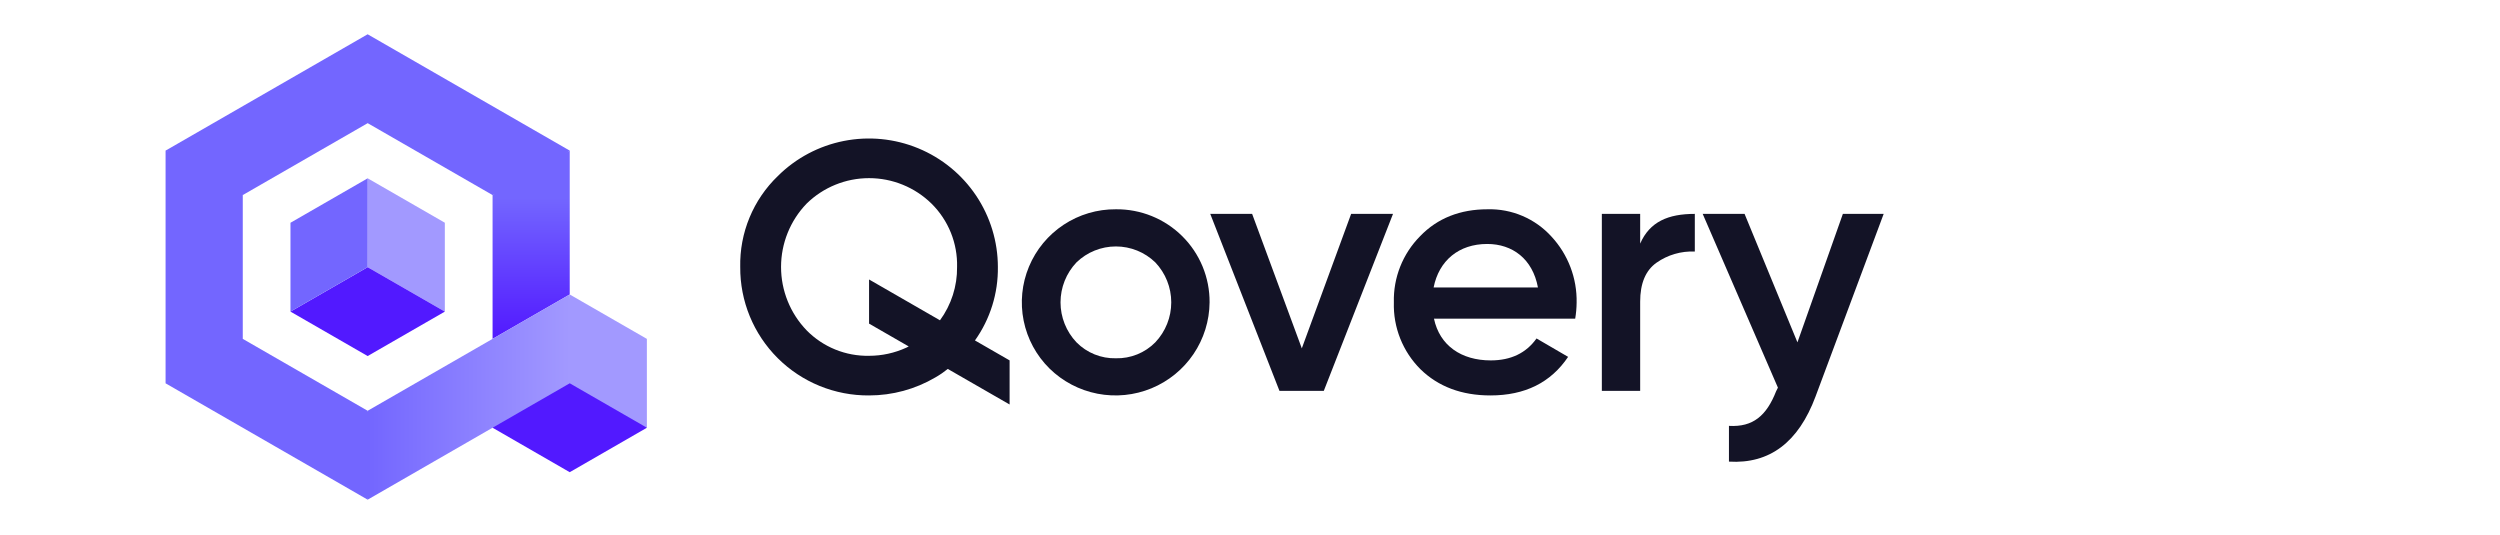
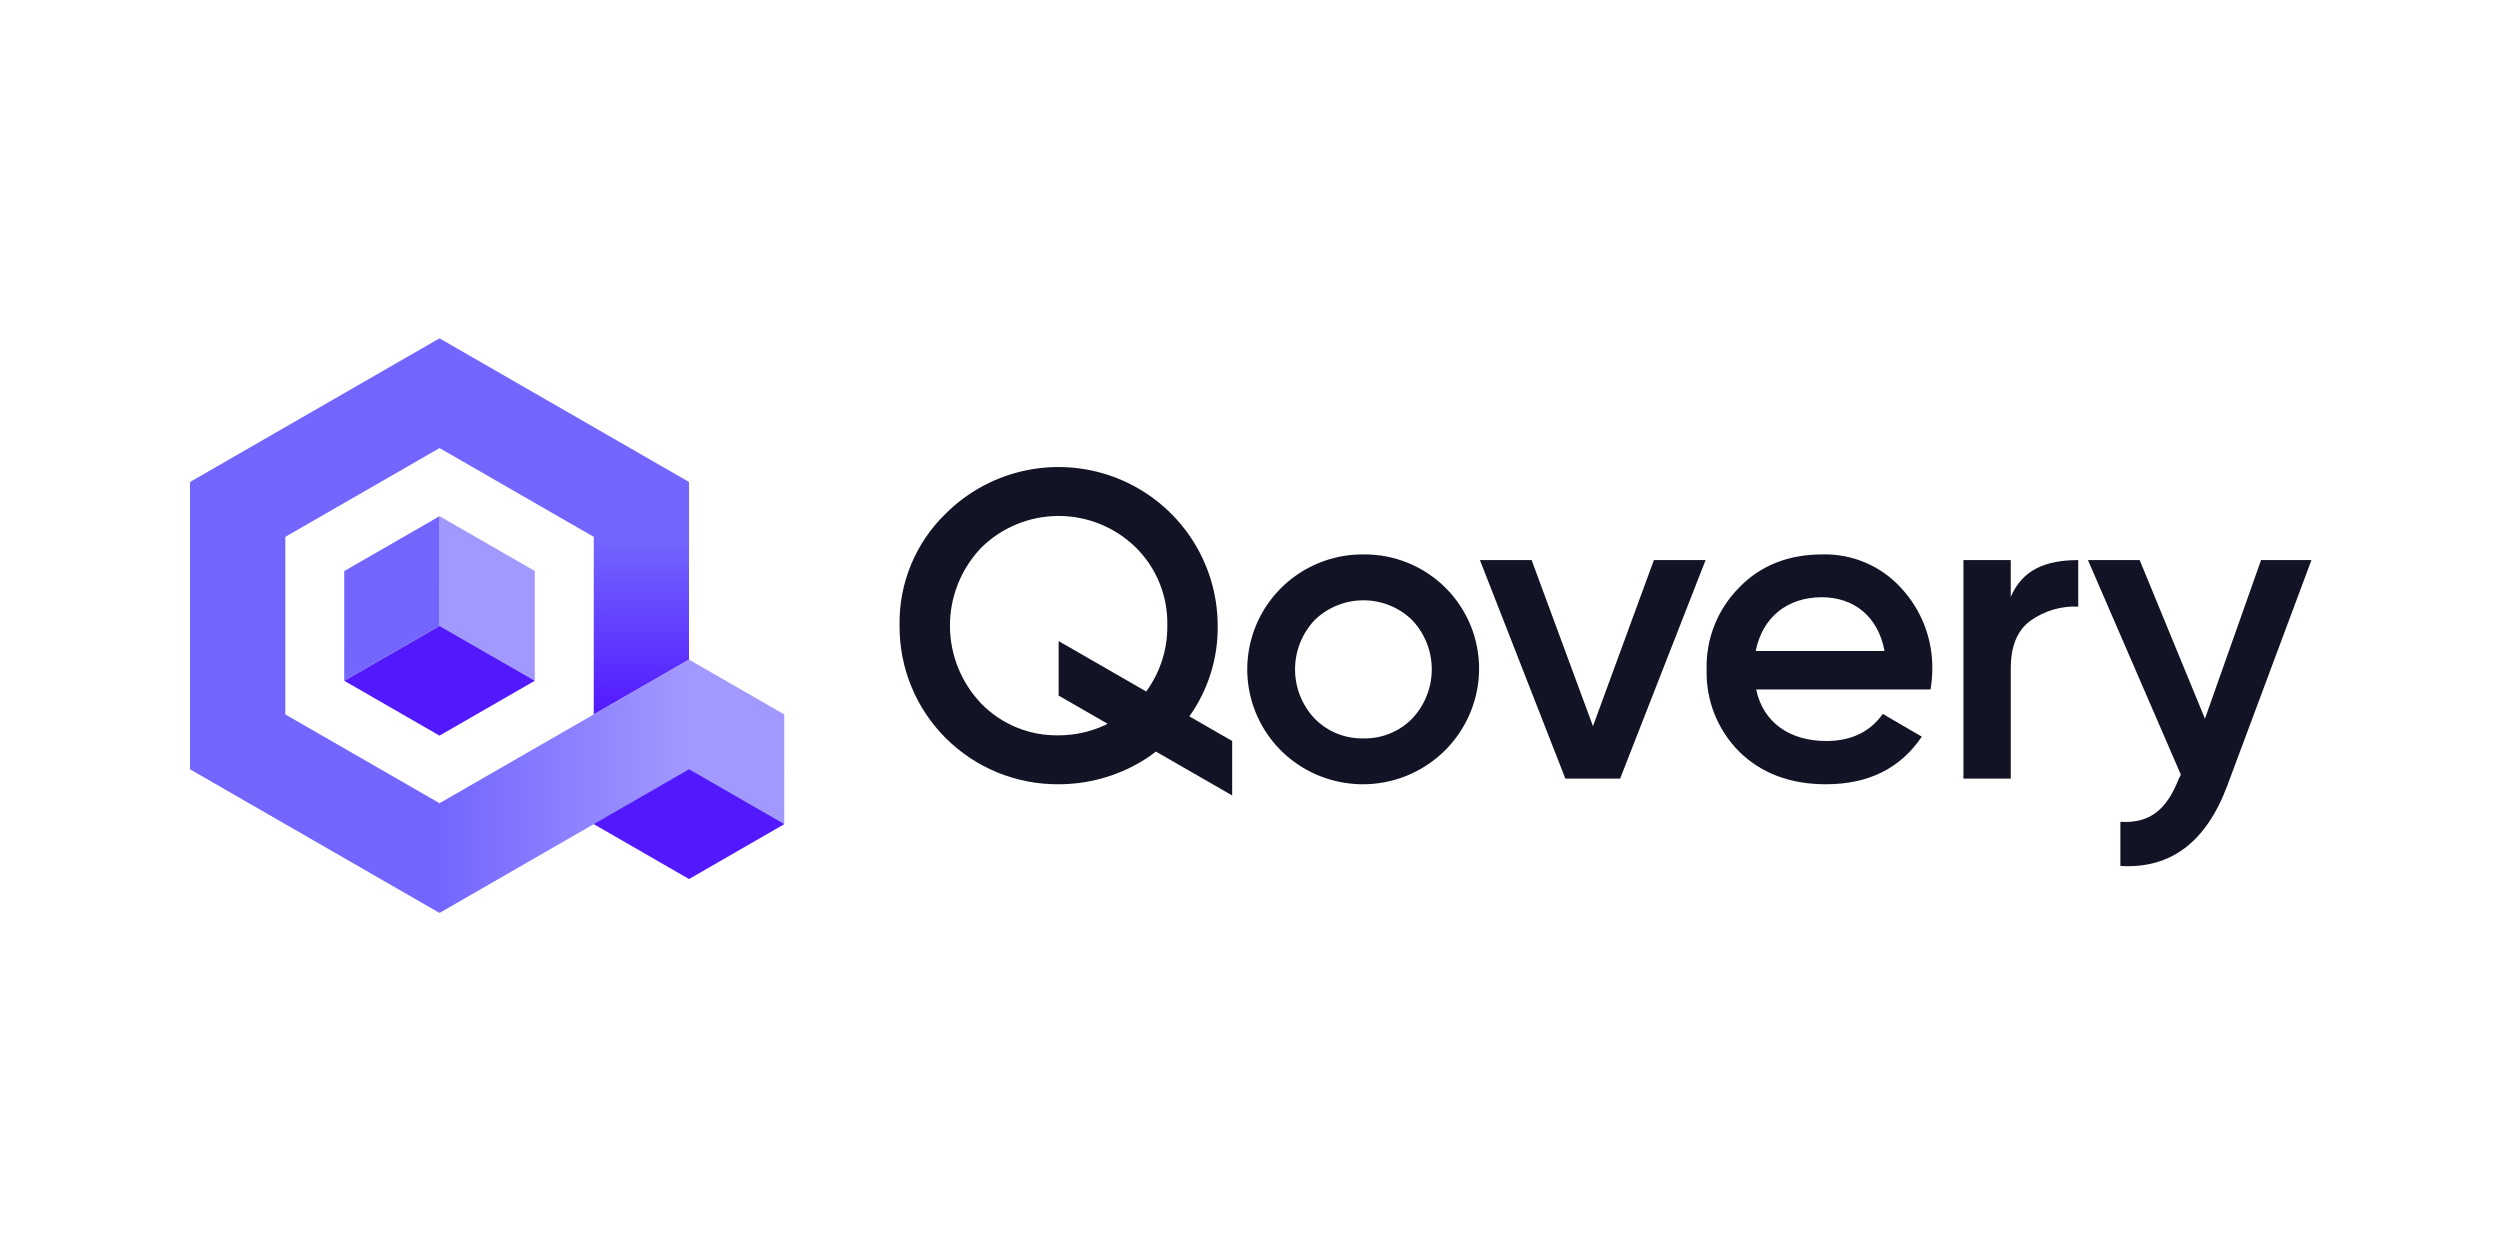
- <svg xmlns="http://www.w3.org/2000/svg" width="941" height="201" viewBox="0 0 820 201" fill="none">
-   <path d="M153.942 110.839L148.073 147.654L182.988 161.009L182.983 127.556L153.942 110.839Z" fill="#A299FF" />
-   <path d="M1.824 144.28V56.69L30.879 65.878V127.55L77.888 154.616L81.4 167.969L77.888 188.073L1.824 144.28Z" fill="#7366FF" />
-   <path d="M77.895 46.357L30.879 73.418L1.824 56.69L77.878 12.901L153.942 56.69L137.893 69.441L124.904 73.423L77.895 46.357Z" fill="#7366FF" />
-   <path d="M182.997 160.997L153.942 177.736L124.905 160.997V127.552L182.997 160.997Z" fill="#5219FF" />
-   <path d="M77.895 67.116L77.878 100.564L106.941 117.287L106.936 83.834L77.895 67.116Z" fill="#A299FF" />
-   <path d="M77.878 100.565L48.834 117.287L77.883 134.018L106.941 117.287L77.878 100.565Z" fill="#5219FF" />
-   <path d="M77.895 67.116L48.837 83.847L48.834 117.287L77.878 100.564L77.895 67.116Z" fill="#7366FF" />
-   <path d="M153.942 56.69V110.839L124.905 127.552V73.423L153.942 56.69Z" fill="url(#paint0_linear)" />
-   <path d="M153.95 110.821L77.888 154.616V188.073L153.942 144.275L153.95 110.821Z" fill="url(#paint1_linear)" />
-   <path d="M334.543 138.718C329.574 133.818 326.184 127.551 324.805 120.718C323.427 113.886 324.123 106.799 326.805 100.363C329.487 93.928 334.032 88.436 339.86 84.59C345.688 80.744 352.534 78.719 359.522 78.774C364.155 78.725 368.752 79.596 373.044 81.338C377.336 83.079 381.237 85.656 384.52 88.918C387.803 92.179 390.401 96.06 392.164 100.333C393.926 104.607 394.817 109.188 394.786 113.809C394.729 120.743 392.626 127.508 388.74 133.259C384.854 139.01 379.356 143.494 372.932 146.15C366.508 148.806 359.443 149.518 352.616 148.196C345.789 146.875 339.504 143.578 334.543 138.718V138.718ZM359.522 134.856C362.273 134.92 365.008 134.42 367.558 133.389C370.107 132.358 372.419 130.817 374.349 128.862C378.209 124.795 380.36 119.408 380.36 113.809C380.36 108.209 378.209 102.822 374.349 98.755C370.376 94.911 365.057 92.761 359.522 92.761C353.986 92.761 348.667 94.911 344.694 98.755C340.834 102.822 338.683 108.209 338.683 113.809C338.683 119.408 340.834 124.795 344.694 128.862C346.624 130.818 348.936 132.359 351.486 133.39C354.036 134.42 356.771 134.92 359.522 134.856Z" fill="#131326" />
-   <path d="M448.068 80.506H463.83L437.782 147.111H421.085L395.038 80.506H410.801L429.501 131.125L448.068 80.506Z" fill="#131326" />
-   <path d="M479.244 119.937C481.382 130.061 489.53 135.656 500.617 135.656C508.23 135.656 513.974 132.857 517.847 127.396L529.736 134.323C523.191 144.047 513.44 148.843 500.483 148.843C489.663 148.843 480.847 145.513 474.169 138.986C470.864 135.693 468.271 131.761 466.548 127.431C464.825 123.101 464.009 118.465 464.15 113.809C464.029 109.207 464.842 104.627 466.541 100.346C468.239 96.066 470.788 92.171 474.035 88.898C480.58 82.104 489.129 78.774 499.415 78.774C503.927 78.654 508.411 79.509 512.561 81.279C516.711 83.05 520.428 85.694 523.457 89.032C529.732 95.799 533.131 104.728 532.941 113.942C532.918 115.951 532.739 117.955 532.407 119.937L479.244 119.937ZM518.382 108.214C516.378 97.423 508.765 91.828 499.281 91.828C488.595 91.828 481.114 98.09 479.111 108.214H518.382Z" fill="#131326" />
-   <path d="M556.859 91.696C560.465 83.436 567.411 80.506 577.429 80.506V94.678C572.285 94.449 567.211 95.93 563.003 98.889C558.862 101.819 556.859 106.748 556.859 113.543V147.111H542.432V80.506H556.859V91.696Z" fill="#131326" />
-   <path d="M633.155 80.506H648.516L622.869 149.243C616.458 166.426 605.638 174.685 590.276 173.753V160.299C599.36 160.832 604.436 156.436 608.043 147.244L608.71 145.913L580.392 80.506H596.155L616.057 128.862L633.155 80.506Z" fill="#131326" />
-   <path d="M319.514 135.651L306.474 128.143C312.214 120.068 315.236 110.384 315.102 100.487C315.09 90.924 312.238 81.579 306.907 73.63C301.575 65.681 294.002 59.485 285.144 55.823C276.285 52.161 266.538 51.197 257.131 53.053C247.724 54.909 239.078 59.502 232.285 66.252C227.687 70.677 224.056 76.003 221.619 81.894C219.183 87.786 217.993 94.116 218.126 100.487C218.077 106.851 219.298 113.161 221.717 119.05C224.136 124.939 227.706 130.29 232.218 134.79C236.731 139.29 242.096 142.85 248.001 145.263C253.906 147.675 260.234 148.892 266.615 148.843C275.4 148.846 284.026 146.5 291.593 142.049C293.228 141.114 294.785 140.049 296.248 138.865L319.514 152.253L319.514 135.651ZM266.615 133.924C262.248 134.007 257.909 133.199 253.867 131.55C249.824 129.9 246.162 127.444 243.105 124.332C236.934 117.92 233.487 109.376 233.487 100.487C233.487 91.599 236.934 83.055 243.105 76.643C249.378 70.496 257.821 67.052 266.615 67.052C275.409 67.052 283.851 70.496 290.124 76.643C293.272 79.754 295.748 83.475 297.402 87.575C299.055 91.675 299.851 96.069 299.741 100.487C299.83 107.697 297.573 114.74 293.309 120.562L266.615 105.192V121.809L281.542 130.402C280.982 130.697 280.64 130.859 280.64 130.859C276.241 132.878 271.457 133.923 266.615 133.924Z" fill="#131326" />
+ <svg xmlns="http://www.w3.org/2000/svg" width="1500" height="750" viewBox="0 0 1500 750" fill="none">
+   <path d="M413.408 395.76L401.856 468.218L470.579 494.503L470.569 428.662L413.408 395.76Z" fill="#A299FF" />
+   <path d="M114 461.577V289.185L171.187 307.268V428.65L263.714 481.92L270.627 508.201L263.714 547.769L114 461.577Z" fill="#7366FF" />
+   <path d="M263.728 268.848L171.188 322.108L114 289.186L263.694 203L413.408 289.186L381.82 314.282L356.254 322.118L263.728 268.848Z" fill="#7366FF" />
+   <path d="M470.596 494.479L413.408 527.425L356.256 494.479V428.654L470.596 494.479Z" fill="#5219FF" />
+   <path d="M263.728 309.707L263.694 375.537L320.898 408.451L320.888 342.609L263.728 309.707Z" fill="#A299FF" />
+   <path d="M263.694 375.539L206.527 408.45L263.704 441.38L320.898 408.45L263.694 375.539Z" fill="#5219FF" />
+   <path d="M263.728 309.707L206.534 342.636L206.527 408.451L263.694 375.537L263.728 309.707Z" fill="#7366FF" />
+   <path d="M413.408 289.185V395.759L356.256 428.654V322.118L413.408 289.185Z" fill="url(#paint0_linear_1234_2)" />
+   <path d="M413.424 395.724L263.714 481.92V547.769L413.408 461.567L413.424 395.724Z" fill="url(#paint1_linear_1234_2)" />
+   <path d="M768.879 450.63C759.099 440.986 752.427 428.652 749.712 415.203C747 401.757 748.37 387.808 753.649 375.141C758.928 362.475 767.874 351.666 779.345 344.097C790.816 336.528 804.291 332.543 818.045 332.65C827.164 332.553 836.212 334.269 844.66 337.697C853.108 341.124 860.786 346.196 867.248 352.614C873.709 359.033 878.823 366.671 882.293 375.082C885.761 383.494 887.515 392.51 887.454 401.605C887.342 415.252 883.202 428.567 875.554 439.886C867.905 451.205 857.083 460.03 844.439 465.258C831.795 470.485 817.889 471.887 804.452 469.285C791.015 466.685 778.644 460.196 768.879 450.63ZM818.045 443.029C823.46 443.155 828.843 442.171 833.862 440.142C838.879 438.113 843.43 435.08 847.228 431.232C854.826 423.227 859.06 412.625 859.06 401.605C859.06 390.583 854.826 379.981 847.228 371.977C839.408 364.411 828.939 360.179 818.045 360.179C807.149 360.179 796.679 364.411 788.859 371.977C781.262 379.981 777.028 390.583 777.028 401.605C777.028 412.625 781.262 423.227 788.859 431.232C792.658 435.082 797.209 438.115 802.228 440.144C807.247 442.171 812.63 443.155 818.045 443.029Z" fill="#131326" />
+   <path d="M992.327 336.059H1023.35L972.082 467.149H939.217L887.95 336.059H918.976L955.782 435.686L992.327 336.059Z" fill="#131326" />
+   <path d="M1053.69 413.666C1057.9 433.592 1073.94 444.604 1095.76 444.604C1110.74 444.604 1122.05 439.095 1129.67 428.347L1153.07 441.981C1140.19 461.119 1121 470.558 1095.49 470.558C1074.2 470.558 1056.85 464.004 1043.7 451.158C1037.2 444.677 1032.09 436.938 1028.7 428.416C1025.31 419.894 1023.7 410.769 1023.98 401.605C1023.74 392.548 1025.34 383.534 1028.69 375.108C1032.03 366.683 1037.05 359.019 1043.44 352.576C1056.32 339.205 1073.15 332.651 1093.39 332.651C1102.27 332.415 1111.1 334.097 1119.27 337.581C1127.44 341.066 1134.75 346.271 1140.71 352.839C1153.06 366.158 1159.75 383.732 1159.38 401.867C1159.33 405.821 1158.98 409.765 1158.33 413.666H1053.69ZM1130.72 390.593C1126.78 369.356 1111.8 358.344 1093.13 358.344C1072.1 358.344 1057.37 370.668 1053.43 390.593H1130.72Z" fill="#131326" />
+   <path d="M1206.46 358.083C1213.55 341.827 1227.23 336.059 1246.94 336.059V363.952C1236.82 363.502 1226.83 366.417 1218.55 372.24C1210.4 378.007 1206.46 387.708 1206.46 401.082V467.149H1178.06V336.059H1206.46V358.083Z" fill="#131326" />
+   <path d="M1356.63 336.059H1386.86L1336.38 471.346C1323.76 505.165 1302.47 521.42 1272.23 519.586V493.106C1290.11 494.155 1300.1 485.503 1307.2 467.411L1308.51 464.792L1252.78 336.059H1283.8L1322.97 431.232L1356.63 336.059Z" fill="#131326" />
+   <path d="M739.298 444.594L713.632 429.817C724.93 413.924 730.878 394.864 730.614 375.385C730.591 356.564 724.977 338.171 714.484 322.526C703.989 306.882 689.084 294.687 671.649 287.479C654.212 280.272 635.027 278.375 616.512 282.028C597.996 285.681 580.979 294.72 567.608 308.005C558.558 316.715 551.411 327.197 546.615 338.792C541.82 350.387 539.478 362.846 539.739 375.385C539.643 387.911 542.046 400.33 546.808 411.921C551.569 423.511 558.595 434.043 567.476 442.9C576.359 451.756 586.919 458.763 598.541 463.512C610.164 468.259 622.619 470.655 635.179 470.558C652.47 470.564 669.448 465.947 684.342 457.187C687.56 455.346 690.625 453.25 693.504 450.92L739.298 477.27V444.594ZM635.179 441.195C626.583 441.358 618.043 439.768 610.087 436.523C602.13 433.275 594.922 428.441 588.905 422.316C576.759 409.696 569.974 392.88 569.974 375.385C569.974 357.893 576.759 341.077 588.905 328.456C601.252 316.359 617.87 309.58 635.179 309.58C652.488 309.58 669.104 316.359 681.451 328.456C687.647 334.58 692.52 341.902 695.776 349.972C699.029 358.042 700.596 366.69 700.38 375.385C700.555 389.576 696.112 403.438 687.72 414.896L635.179 384.646V417.351L664.559 434.263C663.457 434.844 662.784 435.163 662.784 435.163C654.125 439.136 644.709 441.193 635.179 441.195Z" fill="#131326" />
  <defs>
-     <linearGradient id="paint0_linear" x1="139.424" y1="56.69" x2="139.424" y2="127.553" gradientUnits="userSpaceOnUse">
+     <linearGradient id="paint0_linear_1234_2" x1="384.833" y1="289.185" x2="384.833" y2="428.655" gradientUnits="userSpaceOnUse">
      <stop offset="0.25" stop-color="#7366FF" />
      <stop offset="1" stop-color="#5219FF" />
    </linearGradient>
-     <linearGradient id="paint1_linear" x1="77.887" y1="149.448" x2="153.95" y2="149.448" gradientUnits="userSpaceOnUse">
+     <linearGradient id="paint1_linear_1234_2" x1="263.712" y1="471.749" x2="413.424" y2="471.749" gradientUnits="userSpaceOnUse">
      <stop stop-color="#7366FF" />
      <stop offset="1" stop-color="#A299FF" />
    </linearGradient>
  </defs>
</svg>
